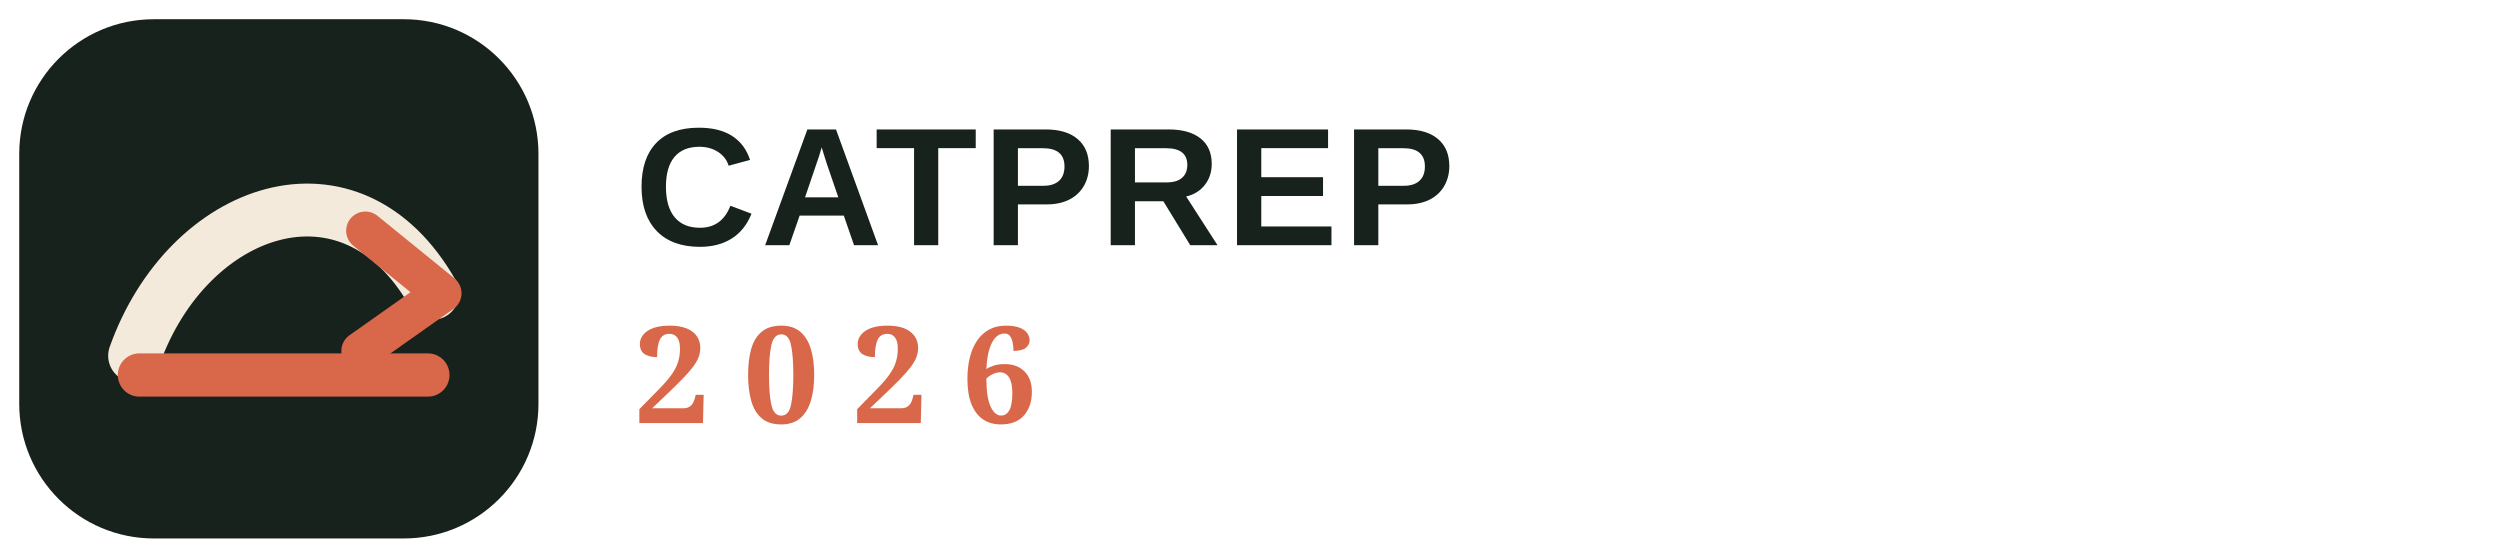
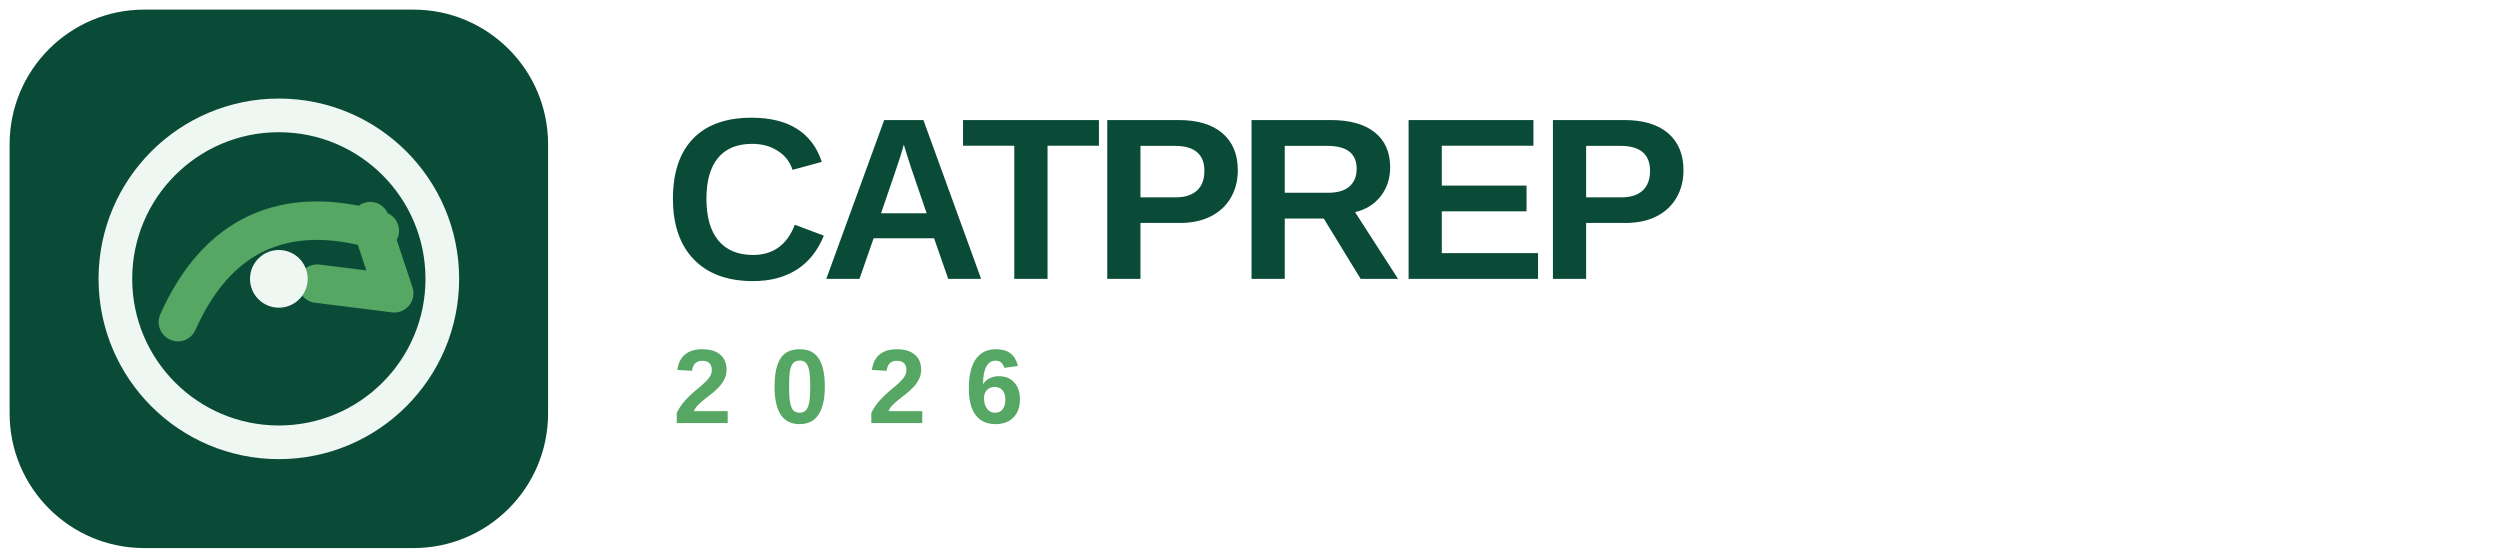
<svg xmlns="http://www.w3.org/2000/svg" viewBox="0 0 520 116" role="img" aria-labelledby="title desc">
-   <rect width="108" height="108" x="4" y="4" rx="28" fill="#17221c" />
-   <path d="M28 74c11-31 45-43 62-13" fill="none" stroke="#f3eadc" stroke-width="11" stroke-linecap="round" />
-   <path d="M29 78h60" fill="none" stroke="#d9674a" stroke-width="9" stroke-linecap="round" />
-   <path d="M76 48l16 13-17 12" fill="none" stroke="#d9674a" stroke-width="8" stroke-linecap="round" stroke-linejoin="round" />
-   <text x="132" y="51" font-family="Arial, Helvetica, sans-serif" font-size="35" font-weight="800" letter-spacing="1" fill="#17221c">CATPREP</text>
-   <text x="132" y="88" font-family="Georgia, serif" font-size="28" font-weight="700" letter-spacing="7" fill="#d9674a">2026</text>
+   <rect x="2" y="2" width="112" height="112" rx="28" fill="#0a4b38" />
+   <circle cx="58" cy="58" r="34" fill="none" stroke="#eef7f1" stroke-width="7" />
+   <path d="M37 67c8-18 22-25 42-19M77 46l5 15-16-2" fill="none" stroke="#55a763" stroke-width="8" stroke-linecap="round" stroke-linejoin="round" />
+   <circle cx="58" cy="58" r="6" fill="#eef7f1" />
+   <text x="138" y="58" font-family="Arial, Helvetica, sans-serif" font-size="48" font-weight="750" letter-spacing="-2" fill="#0a4b38">CATPREP</text>
+   <text x="140" y="88" font-family="Arial, Helvetica, sans-serif" font-size="22" font-weight="700" letter-spacing="8" fill="#55a763">2026</text>
</svg>
